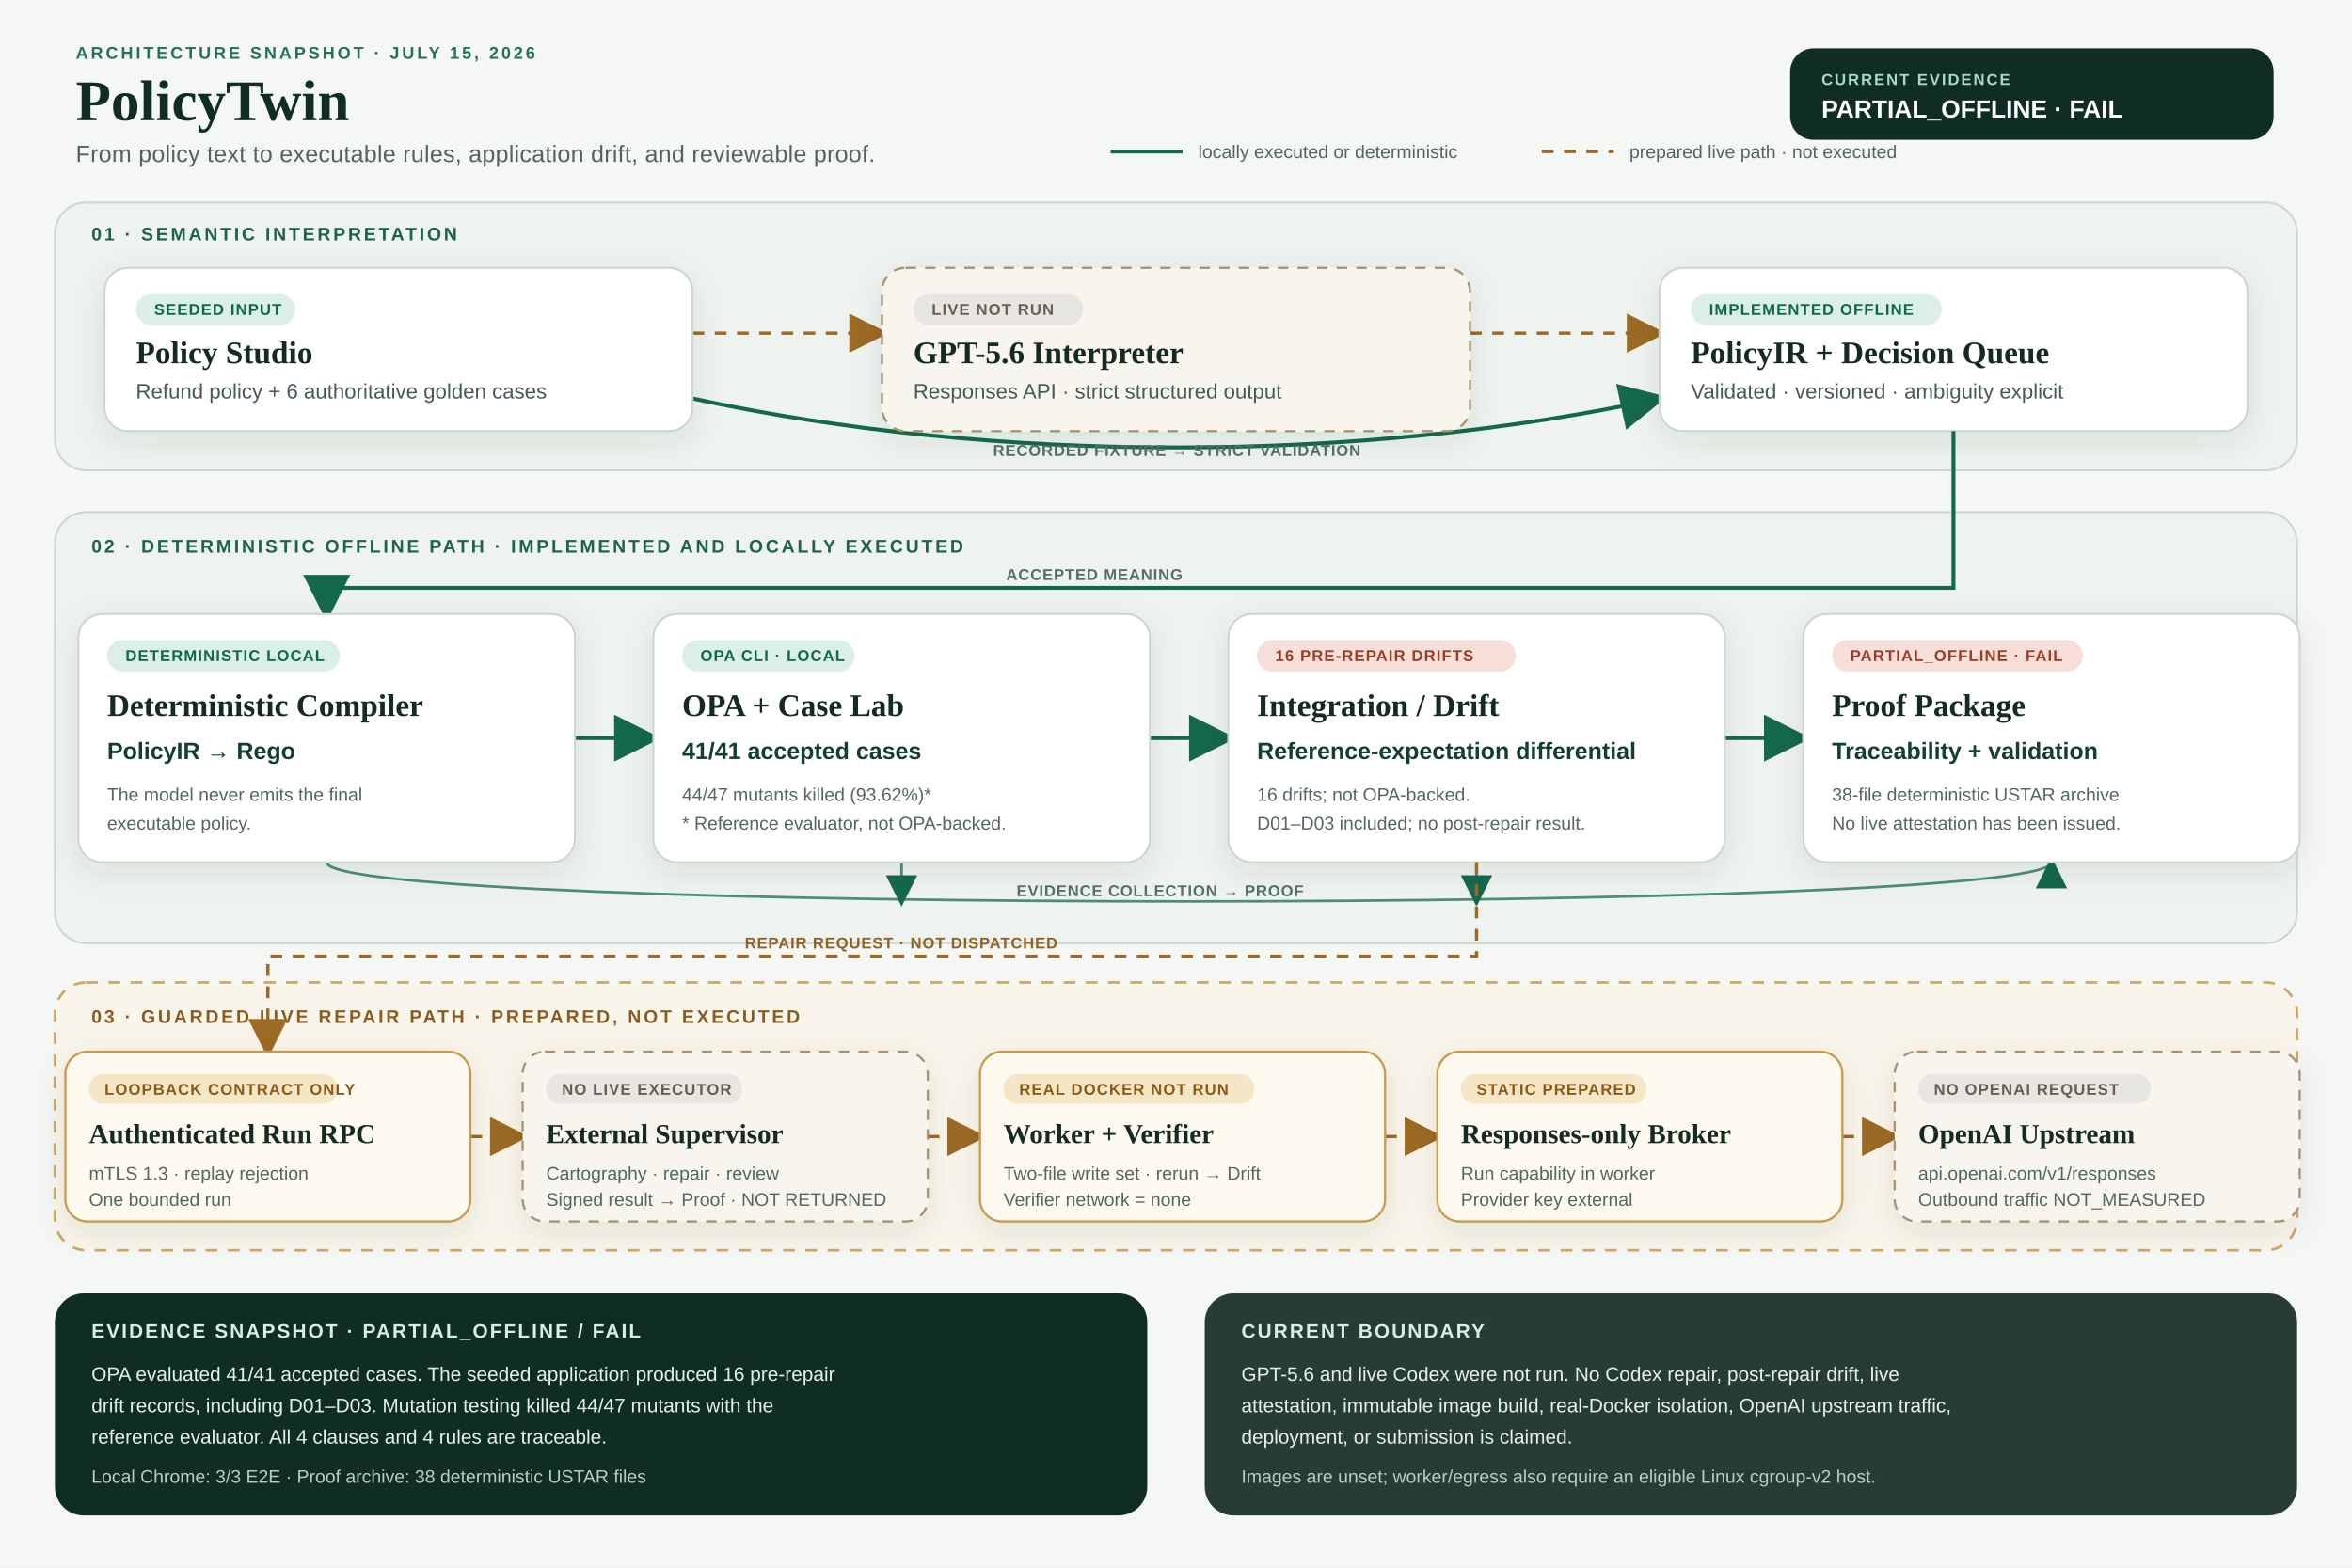
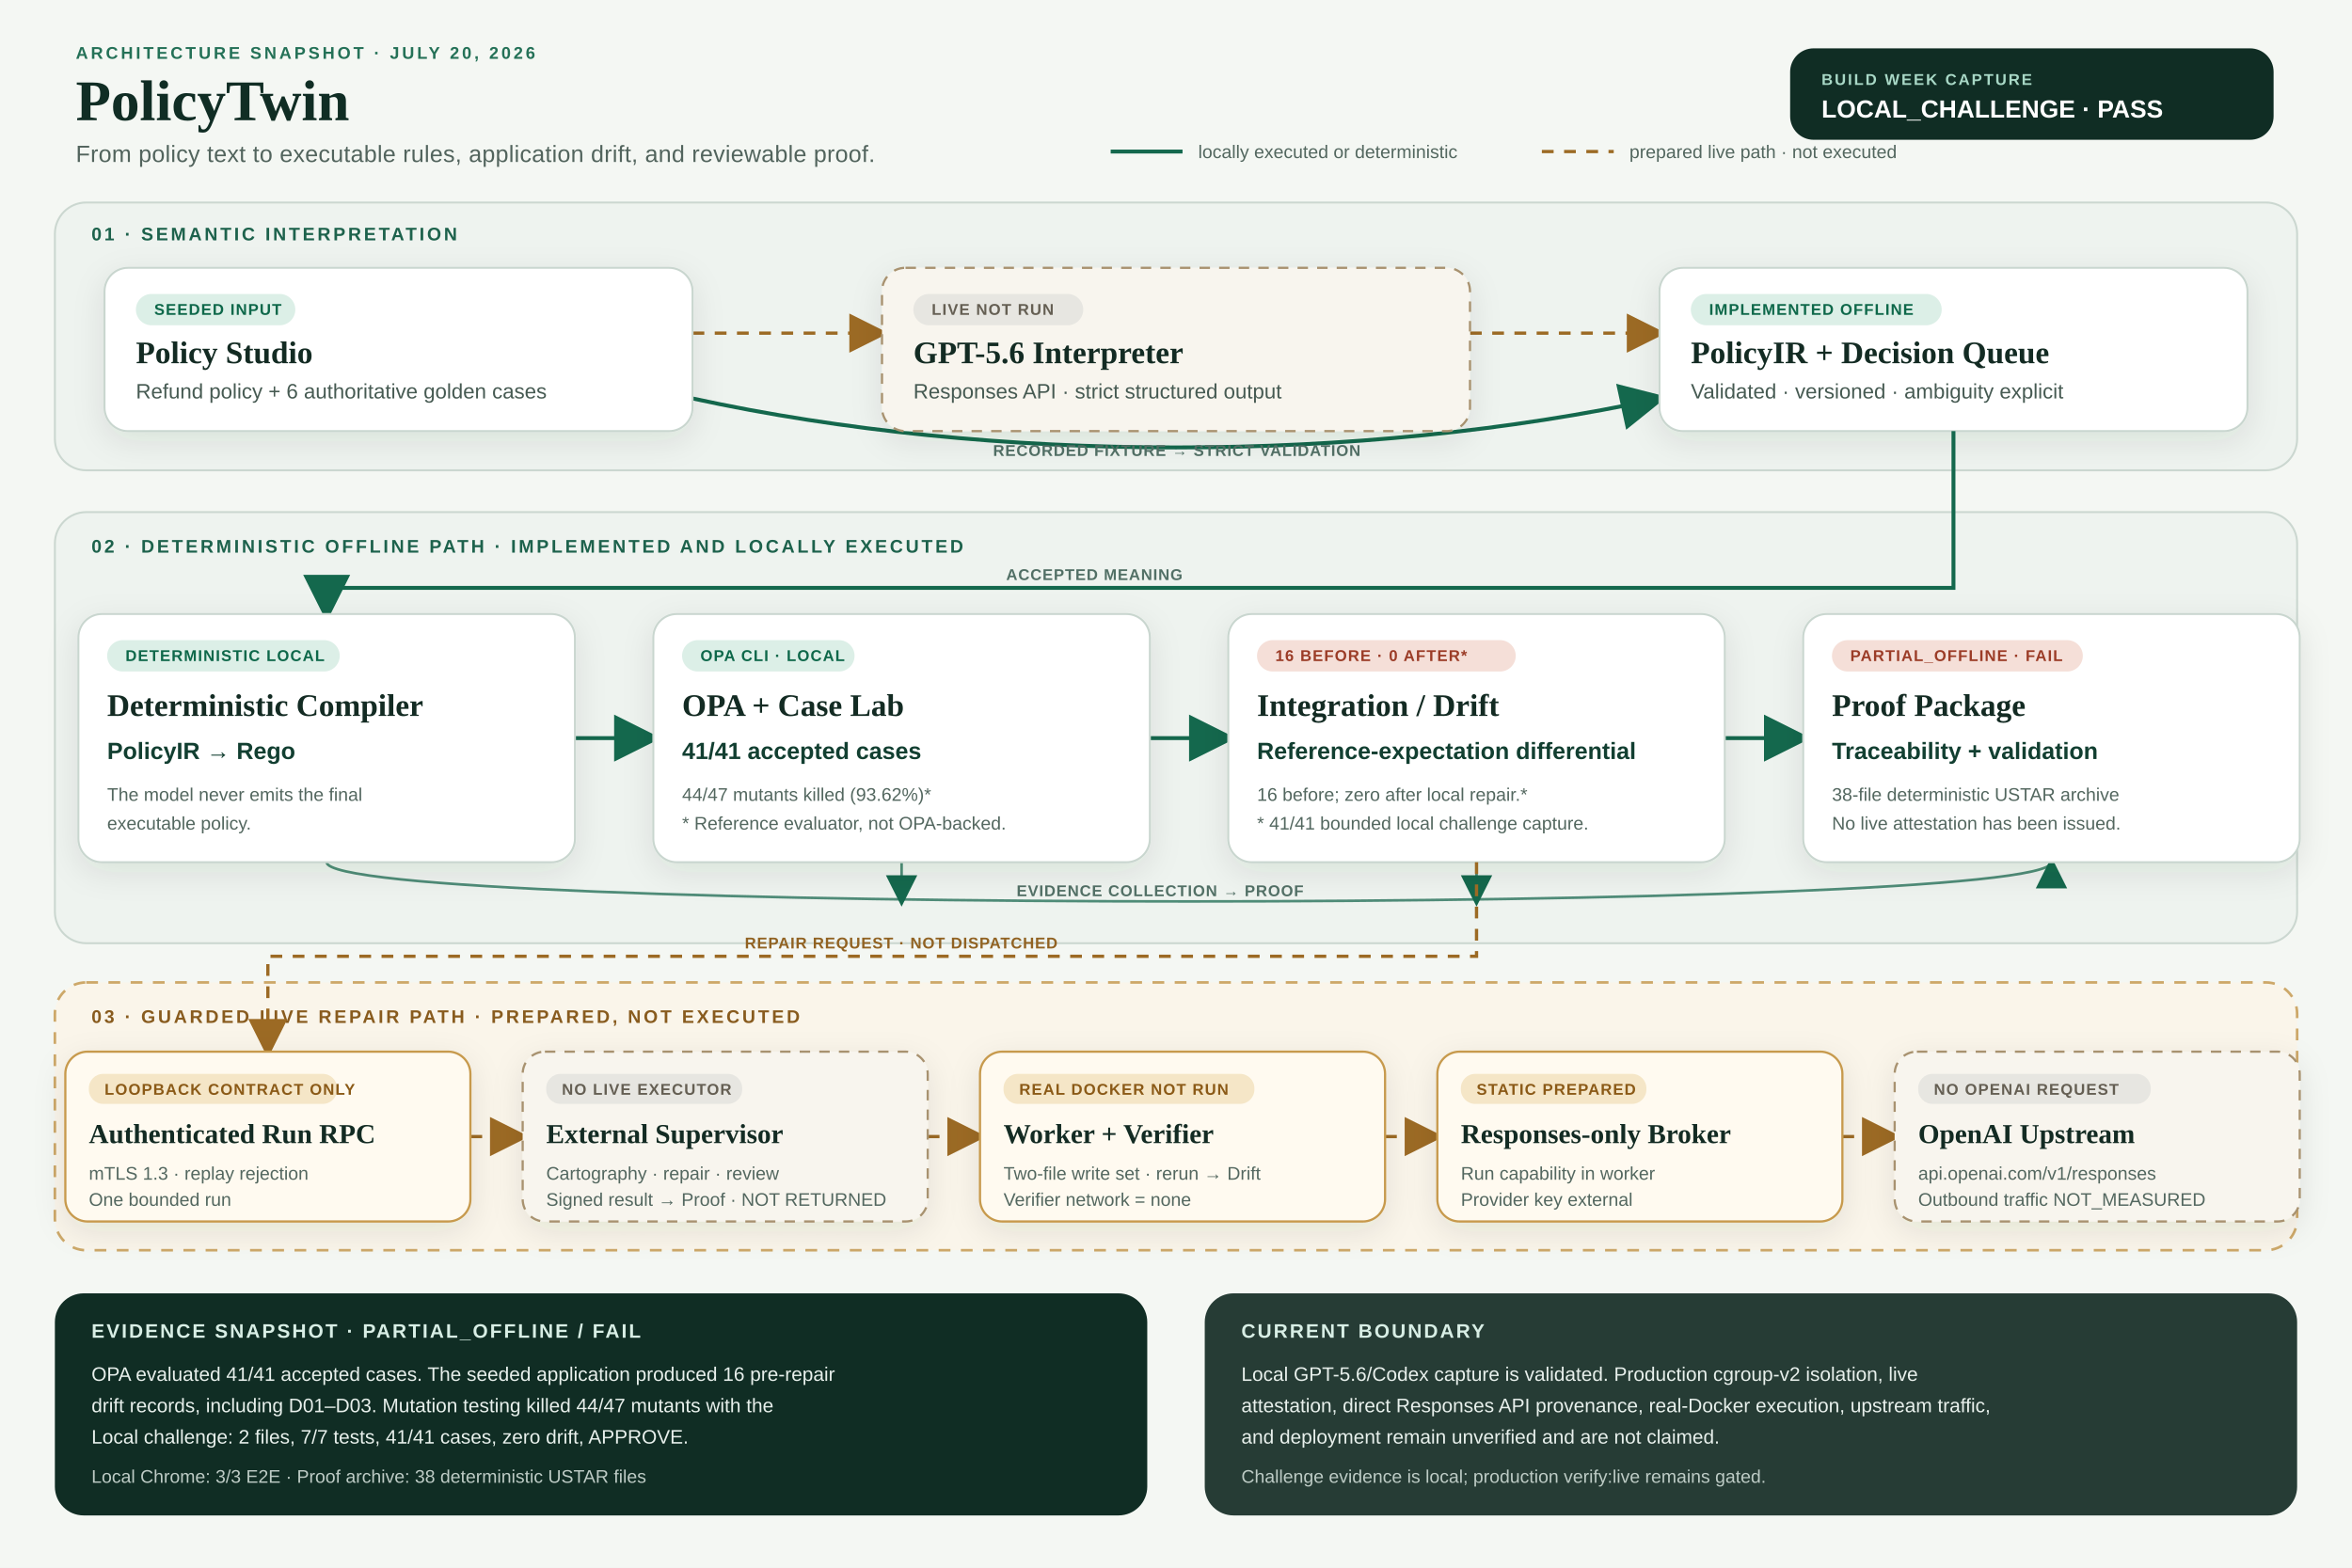
<svg xmlns="http://www.w3.org/2000/svg" width="1800" height="1200" viewBox="0 0 1800 1200" role="img" aria-labelledby="title description">
  <defs>
    <filter id="shadow" x="-20%" y="-20%" width="140%" height="150%">
      <feDropShadow dx="0" dy="7" stdDeviation="12" flood-color="#173128" flood-opacity="0.09" />
    </filter>
    <marker id="arrow-solid" markerWidth="12" markerHeight="12" refX="10" refY="6" orient="auto">
      <path d="M0,0 L12,6 L0,12 Z" fill="#14684d" />
    </marker>
    <marker id="arrow-dashed" markerWidth="12" markerHeight="12" refX="10" refY="6" orient="auto">
      <path d="M0,0 L12,6 L0,12 Z" fill="#9c6a24" />
    </marker>
    <style>
      .bg { fill: #f4f7f3; }
      .lane { fill: #eef3ef; stroke: #cbd7d0; stroke-width: 1.5; }
      .lane-live { fill: #faf5ea; stroke: #cda869; stroke-width: 2; stroke-dasharray: 9 8; }
      .card { fill: #ffffff; stroke: #c9d6cf; stroke-width: 1.5; filter: url(#shadow); }
      .card-prepared { fill: #fffaf0; stroke: #c79a4e; stroke-width: 1.7; filter: url(#shadow); }
      .card-notrun { fill: #f8f5ee; stroke: #a8926f; stroke-width: 1.7; stroke-dasharray: 8 7; filter: url(#shadow); }
      .footer { fill: #102d24; }
      .footer-boundary { fill: #263c35; }
      .heading { font: 700 44px Georgia, "Times New Roman", serif; fill: #102d24; }
      .subheading { font: 400 18px Arial, sans-serif; fill: #52645d; letter-spacing: 0.2px; }
      .eyebrow { font: 700 13px Arial, sans-serif; fill: #247157; letter-spacing: 2.1px; }
      .lane-title { font: 700 14px Arial, sans-serif; fill: #1d624c; letter-spacing: 2px; }
      .lane-title-live { font: 700 14px Arial, sans-serif; fill: #885b1e; letter-spacing: 2px; }
      .card-title { font: 700 24px Georgia, "Times New Roman", serif; fill: #132b23; }
      .card-title-small { font: 700 21px Georgia, "Times New Roman", serif; fill: #132b23; }
      .body { font: 400 16px Arial, sans-serif; fill: #465a52; }
      .body-small { font: 400 14px Arial, sans-serif; fill: #53675f; }
      .metric { font: 700 18px Arial, sans-serif; fill: #123f31; }
      .badge-text { font: 700 12px Arial, sans-serif; letter-spacing: 0.8px; }
      .badge-teal { fill: #dcefe7; }
      .badge-teal-text { fill: #0e684a; }
      .badge-amber { fill: #f5e6c7; }
      .badge-amber-text { fill: #8b5a17; }
      .badge-gray { fill: #e7e6e1; }
      .badge-gray-text { fill: #655f53; }
      .badge-red { fill: #f5dfd8; }
      .badge-red-text { fill: #9b3c27; }
      .solid { fill: none; stroke: #14684d; stroke-width: 3; marker-end: url(#arrow-solid); }
      .evidence { fill: none; stroke: #4f8c78; stroke-width: 2; marker-end: url(#arrow-solid); }
      .dashed { fill: none; stroke: #9c6a24; stroke-width: 2.5; stroke-dasharray: 9 8; marker-end: url(#arrow-dashed); }
      .line-label { font: 700 12px Arial, sans-serif; fill: #527066; letter-spacing: 0.6px; }
      .line-label-live { font: 700 12px Arial, sans-serif; fill: #916222; letter-spacing: 0.6px; }
      .footer-title { font: 700 15px Arial, sans-serif; fill: #d8eee5; letter-spacing: 1.5px; }
      .footer-body { font: 400 15px Arial, sans-serif; fill: #e8f0ec; }
      .footer-note { font: 400 14px Arial, sans-serif; fill: #bdcbc5; }
    </style>
  </defs>
  <rect class="bg" width="1800" height="1200" />
-   <text class="eyebrow" x="58" y="45">ARCHITECTURE SNAPSHOT · JULY 15, 2026</text>
+   <text class="eyebrow" x="58" y="45">ARCHITECTURE SNAPSHOT · JULY 20, 2026</text>
  <text class="heading" x="58" y="92">PolicyTwin</text>
  <text class="subheading" x="58" y="124">From policy text to executable rules, application drift, and reviewable proof.</text>
  <g transform="translate(1370 37)">
    <rect width="370" height="70" rx="18" fill="#102d24" />
-     <text x="24" y="28" font-family="Arial, sans-serif" font-size="12" font-weight="700" letter-spacing="1.4" fill="#a8d8c6">CURRENT EVIDENCE</text>
-     <text x="24" y="53" font-family="Arial, sans-serif" font-size="19" font-weight="700" fill="#ffffff">PARTIAL_OFFLINE · FAIL</text>
+     <text x="24" y="28" font-family="Arial, sans-serif" font-size="12" font-weight="700" letter-spacing="1.4" fill="#a8d8c6">BUILD WEEK CAPTURE</text>
+     <text x="24" y="53" font-family="Arial, sans-serif" font-size="19" font-weight="700" fill="#ffffff">LOCAL_CHALLENGE · PASS</text>
  </g>
  <g transform="translate(850 116)">
    <line x1="0" y1="0" x2="55" y2="0" stroke="#14684d" stroke-width="3" />
    <text class="body-small" x="67" y="5">locally executed or deterministic</text>
    <line x1="330" y1="0" x2="385" y2="0" stroke="#9c6a24" stroke-width="2.5" stroke-dasharray="9 8" />
    <text class="body-small" x="397" y="5">prepared live path · not executed</text>
  </g>
  <rect class="lane" x="42" y="155" width="1716" height="205" rx="24" />
  <text class="lane-title" x="70" y="184">01 · SEMANTIC INTERPRETATION</text>
  <path class="dashed" d="M530 255 L675 255" />
  <path class="dashed" d="M1125 255 L1270 255" />
  <path class="solid" d="M530 305 C760 355, 1040 355, 1270 305" />
  <text class="line-label" x="760" y="349">RECORDED FIXTURE → STRICT VALIDATION</text>
  <g id="node-policy-studio" transform="translate(80 205)">
    <rect class="card" width="450" height="125" rx="18" />
    <rect class="badge-teal" x="24" y="20" width="122" height="24" rx="12" />
    <text class="badge-text badge-teal-text" x="38" y="36">SEEDED INPUT</text>
    <text class="card-title" x="24" y="73">Policy Studio</text>
    <text class="body" x="24" y="100">Refund policy + 6 authoritative golden cases</text>
  </g>
  <g id="node-gpt" transform="translate(675 205)">
    <rect class="card-notrun" width="450" height="125" rx="18" />
    <rect class="badge-gray" x="24" y="20" width="130" height="24" rx="12" />
    <text class="badge-text badge-gray-text" x="38" y="36">LIVE NOT RUN</text>
    <text class="card-title" x="24" y="73">GPT-5.6 Interpreter</text>
    <text class="body" x="24" y="100">Responses API · strict structured output</text>
  </g>
  <g id="node-policy-ir" transform="translate(1270 205)">
    <rect class="card" width="450" height="125" rx="18" />
    <rect class="badge-teal" x="24" y="20" width="192" height="24" rx="12" />
    <text class="badge-text badge-teal-text" x="38" y="36">IMPLEMENTED OFFLINE</text>
    <text class="card-title" x="24" y="73">PolicyIR + Decision Queue</text>
    <text class="body" x="24" y="100">Validated · versioned · ambiguity explicit</text>
  </g>
  <rect class="lane" x="42" y="392" width="1716" height="330" rx="24" />
  <text class="lane-title" x="70" y="423">02 · DETERMINISTIC OFFLINE PATH · IMPLEMENTED AND LOCALLY EXECUTED</text>
  <path class="solid" d="M1495 330 L1495 450 L250 450 L250 470" />
  <text class="line-label" x="770" y="444">ACCEPTED MEANING</text>
  <path class="solid" d="M440 565 L500 565" />
  <path class="solid" d="M880 565 L940 565" />
  <path class="solid" d="M1320 565 L1380 565" />
  <path class="evidence" d="M250 660 C250 700, 1570 700, 1570 660" />
  <path class="evidence" d="M690 660 L690 690" />
  <path class="evidence" d="M1130 660 L1130 690" />
  <text class="line-label" x="778" y="686">EVIDENCE COLLECTION → PROOF</text>
  <g id="node-compiler" transform="translate(60 470)">
    <rect class="card" width="380" height="190" rx="18" />
    <rect class="badge-teal" x="22" y="20" width="178" height="24" rx="12" />
    <text class="badge-text badge-teal-text" x="36" y="36">DETERMINISTIC LOCAL</text>
    <text class="card-title" x="22" y="78">Deterministic Compiler</text>
    <text class="metric" x="22" y="111">PolicyIR → Rego</text>
    <text class="body-small" x="22" y="143">The model never emits the final</text>
    <text class="body-small" x="22" y="165">executable policy.</text>
  </g>
  <g id="node-opa" transform="translate(500 470)">
    <rect class="card" width="380" height="190" rx="18" />
    <rect class="badge-teal" x="22" y="20" width="132" height="24" rx="12" />
    <text class="badge-text badge-teal-text" x="36" y="36">OPA CLI · LOCAL</text>
    <text class="card-title" x="22" y="78">OPA + Case Lab</text>
    <text class="metric" x="22" y="111">41/41 accepted cases</text>
    <text class="body-small" x="22" y="143">44/47 mutants killed (93.62%)*</text>
    <text class="body-small" x="22" y="165">* Reference evaluator, not OPA-backed.</text>
  </g>
  <g id="node-drift" transform="translate(940 470)">
    <rect class="card" width="380" height="190" rx="18" />
    <rect class="badge-red" x="22" y="20" width="198" height="24" rx="12" />
-     <text class="badge-text badge-red-text" x="36" y="36">16 PRE-REPAIR DRIFTS</text>
+     <text class="badge-text badge-red-text" x="36" y="36">16 BEFORE · 0 AFTER*</text>
    <text class="card-title" x="22" y="78">Integration / Drift</text>
    <text class="metric" x="22" y="111">Reference-expectation differential</text>
-     <text class="body-small" x="22" y="143">16 drifts; not OPA-backed.</text>
-     <text class="body-small" x="22" y="165">D01–D03 included; no post-repair result.</text>
+     <text class="body-small" x="22" y="143">16 before; zero after local repair.*</text>
+     <text class="body-small" x="22" y="165">* 41/41 bounded local challenge capture.</text>
  </g>
  <g id="node-proof" transform="translate(1380 470)">
    <rect class="card" width="380" height="190" rx="18" />
    <rect class="badge-red" x="22" y="20" width="192" height="24" rx="12" />
    <text class="badge-text badge-red-text" x="36" y="36">PARTIAL_OFFLINE · FAIL</text>
    <text class="card-title" x="22" y="78">Proof Package</text>
    <text class="metric" x="22" y="111">Traceability + validation</text>
    <text class="body-small" x="22" y="143">38-file deterministic USTAR archive</text>
    <text class="body-small" x="22" y="165">No live attestation has been issued.</text>
  </g>
  <rect class="lane-live" x="42" y="752" width="1716" height="205" rx="24" />
  <text class="lane-title-live" x="70" y="783">03 · GUARDED LIVE REPAIR PATH · PREPARED, NOT EXECUTED</text>
  <path class="dashed" d="M1130 660 L1130 732 L205 732 L205 805" />
  <text class="line-label-live" x="570" y="726">REPAIR REQUEST · NOT DISPATCHED</text>
  <path class="dashed" d="M360 870 L400 870" />
  <path class="dashed" d="M710 870 L750 870" />
  <path class="dashed" d="M1060 870 L1100 870" />
  <path class="dashed" d="M1410 870 L1450 870" />
  <g id="node-rpc" transform="translate(50 805)">
    <rect class="card-prepared" width="310" height="130" rx="17" />
    <rect class="badge-amber" x="18" y="17" width="190" height="23" rx="11" />
    <text class="badge-text badge-amber-text" x="30" y="33">LOOPBACK CONTRACT ONLY</text>
    <text class="card-title-small" x="18" y="70">Authenticated Run RPC</text>
    <text class="body-small" x="18" y="98">mTLS 1.3 · replay rejection</text>
    <text class="body-small" x="18" y="118">One bounded run</text>
  </g>
  <g id="node-supervisor" transform="translate(400 805)">
    <rect class="card-notrun" width="310" height="130" rx="17" />
    <rect class="badge-gray" x="18" y="17" width="150" height="23" rx="11" />
    <text class="badge-text badge-gray-text" x="30" y="33">NO LIVE EXECUTOR</text>
    <text class="card-title-small" x="18" y="70">External Supervisor</text>
    <text class="body-small" x="18" y="98">Cartography · repair · review</text>
    <text class="body-small" x="18" y="118">Signed result → Proof · NOT RETURNED</text>
  </g>
  <g id="node-worker" transform="translate(750 805)">
    <rect class="card-prepared" width="310" height="130" rx="17" />
    <rect class="badge-amber" x="18" y="17" width="192" height="23" rx="11" />
    <text class="badge-text badge-amber-text" x="30" y="33">REAL DOCKER NOT RUN</text>
    <text class="card-title-small" x="18" y="70">Worker + Verifier</text>
    <text class="body-small" x="18" y="98">Two-file write set · rerun → Drift</text>
    <text class="body-small" x="18" y="118">Verifier network = none</text>
  </g>
  <g id="node-broker" transform="translate(1100 805)">
    <rect class="card-prepared" width="310" height="130" rx="17" />
    <rect class="badge-amber" x="18" y="17" width="142" height="23" rx="11" />
    <text class="badge-text badge-amber-text" x="30" y="33">STATIC PREPARED</text>
    <text class="card-title-small" x="18" y="70">Responses-only Broker</text>
    <text class="body-small" x="18" y="98">Run capability in worker</text>
    <text class="body-small" x="18" y="118">Provider key external</text>
  </g>
  <g id="node-upstream" transform="translate(1450 805)">
    <rect class="card-notrun" width="310" height="130" rx="17" />
    <rect class="badge-gray" x="18" y="17" width="178" height="23" rx="11" />
    <text class="badge-text badge-gray-text" x="30" y="33">NO OPENAI REQUEST</text>
    <text class="card-title-small" x="18" y="70">OpenAI Upstream</text>
    <text class="body-small" x="18" y="98">api.openai.com/v1/responses</text>
    <text class="body-small" x="18" y="118">Outbound traffic NOT_MEASURED</text>
  </g>
  <g transform="translate(42 990)">
    <rect class="footer" width="836" height="170" rx="22" />
    <text class="footer-title" x="28" y="34">EVIDENCE SNAPSHOT · PARTIAL_OFFLINE / FAIL</text>
    <text class="footer-body" x="28" y="67">OPA evaluated 41/41 accepted cases. The seeded application produced 16 pre-repair</text>
    <text class="footer-body" x="28" y="91">drift records, including D01–D03. Mutation testing killed 44/47 mutants with the</text>
-     <text class="footer-body" x="28" y="115">reference evaluator. All 4 clauses and 4 rules are traceable.</text>
+     <text class="footer-body" x="28" y="115">Local challenge: 2 files, 7/7 tests, 41/41 cases, zero drift, APPROVE.</text>
    <text class="footer-note" x="28" y="145">Local Chrome: 3/3 E2E · Proof archive: 38 deterministic USTAR files</text>
  </g>
  <g transform="translate(922 990)">
    <rect class="footer-boundary" width="836" height="170" rx="22" />
    <text class="footer-title" x="28" y="34">CURRENT BOUNDARY</text>
-     <text class="footer-body" x="28" y="67">GPT-5.6 and live Codex were not run. No Codex repair, post-repair drift, live</text>
-     <text class="footer-body" x="28" y="91">attestation, immutable image build, real-Docker isolation, OpenAI upstream traffic,</text>
-     <text class="footer-body" x="28" y="115">deployment, or submission is claimed.</text>
-     <text class="footer-note" x="28" y="145">Images are unset; worker/egress also require an eligible Linux cgroup-v2 host.</text>
+     <text class="footer-body" x="28" y="67">Local GPT-5.6/Codex capture is validated. Production cgroup-v2 isolation, live</text>
+     <text class="footer-body" x="28" y="91">attestation, direct Responses API provenance, real-Docker execution, upstream traffic,</text>
+     <text class="footer-body" x="28" y="115">and deployment remain unverified and are not claimed.</text>
+     <text class="footer-note" x="28" y="145">Challenge evidence is local; production verify:live remains gated.</text>
  </g>
</svg>
